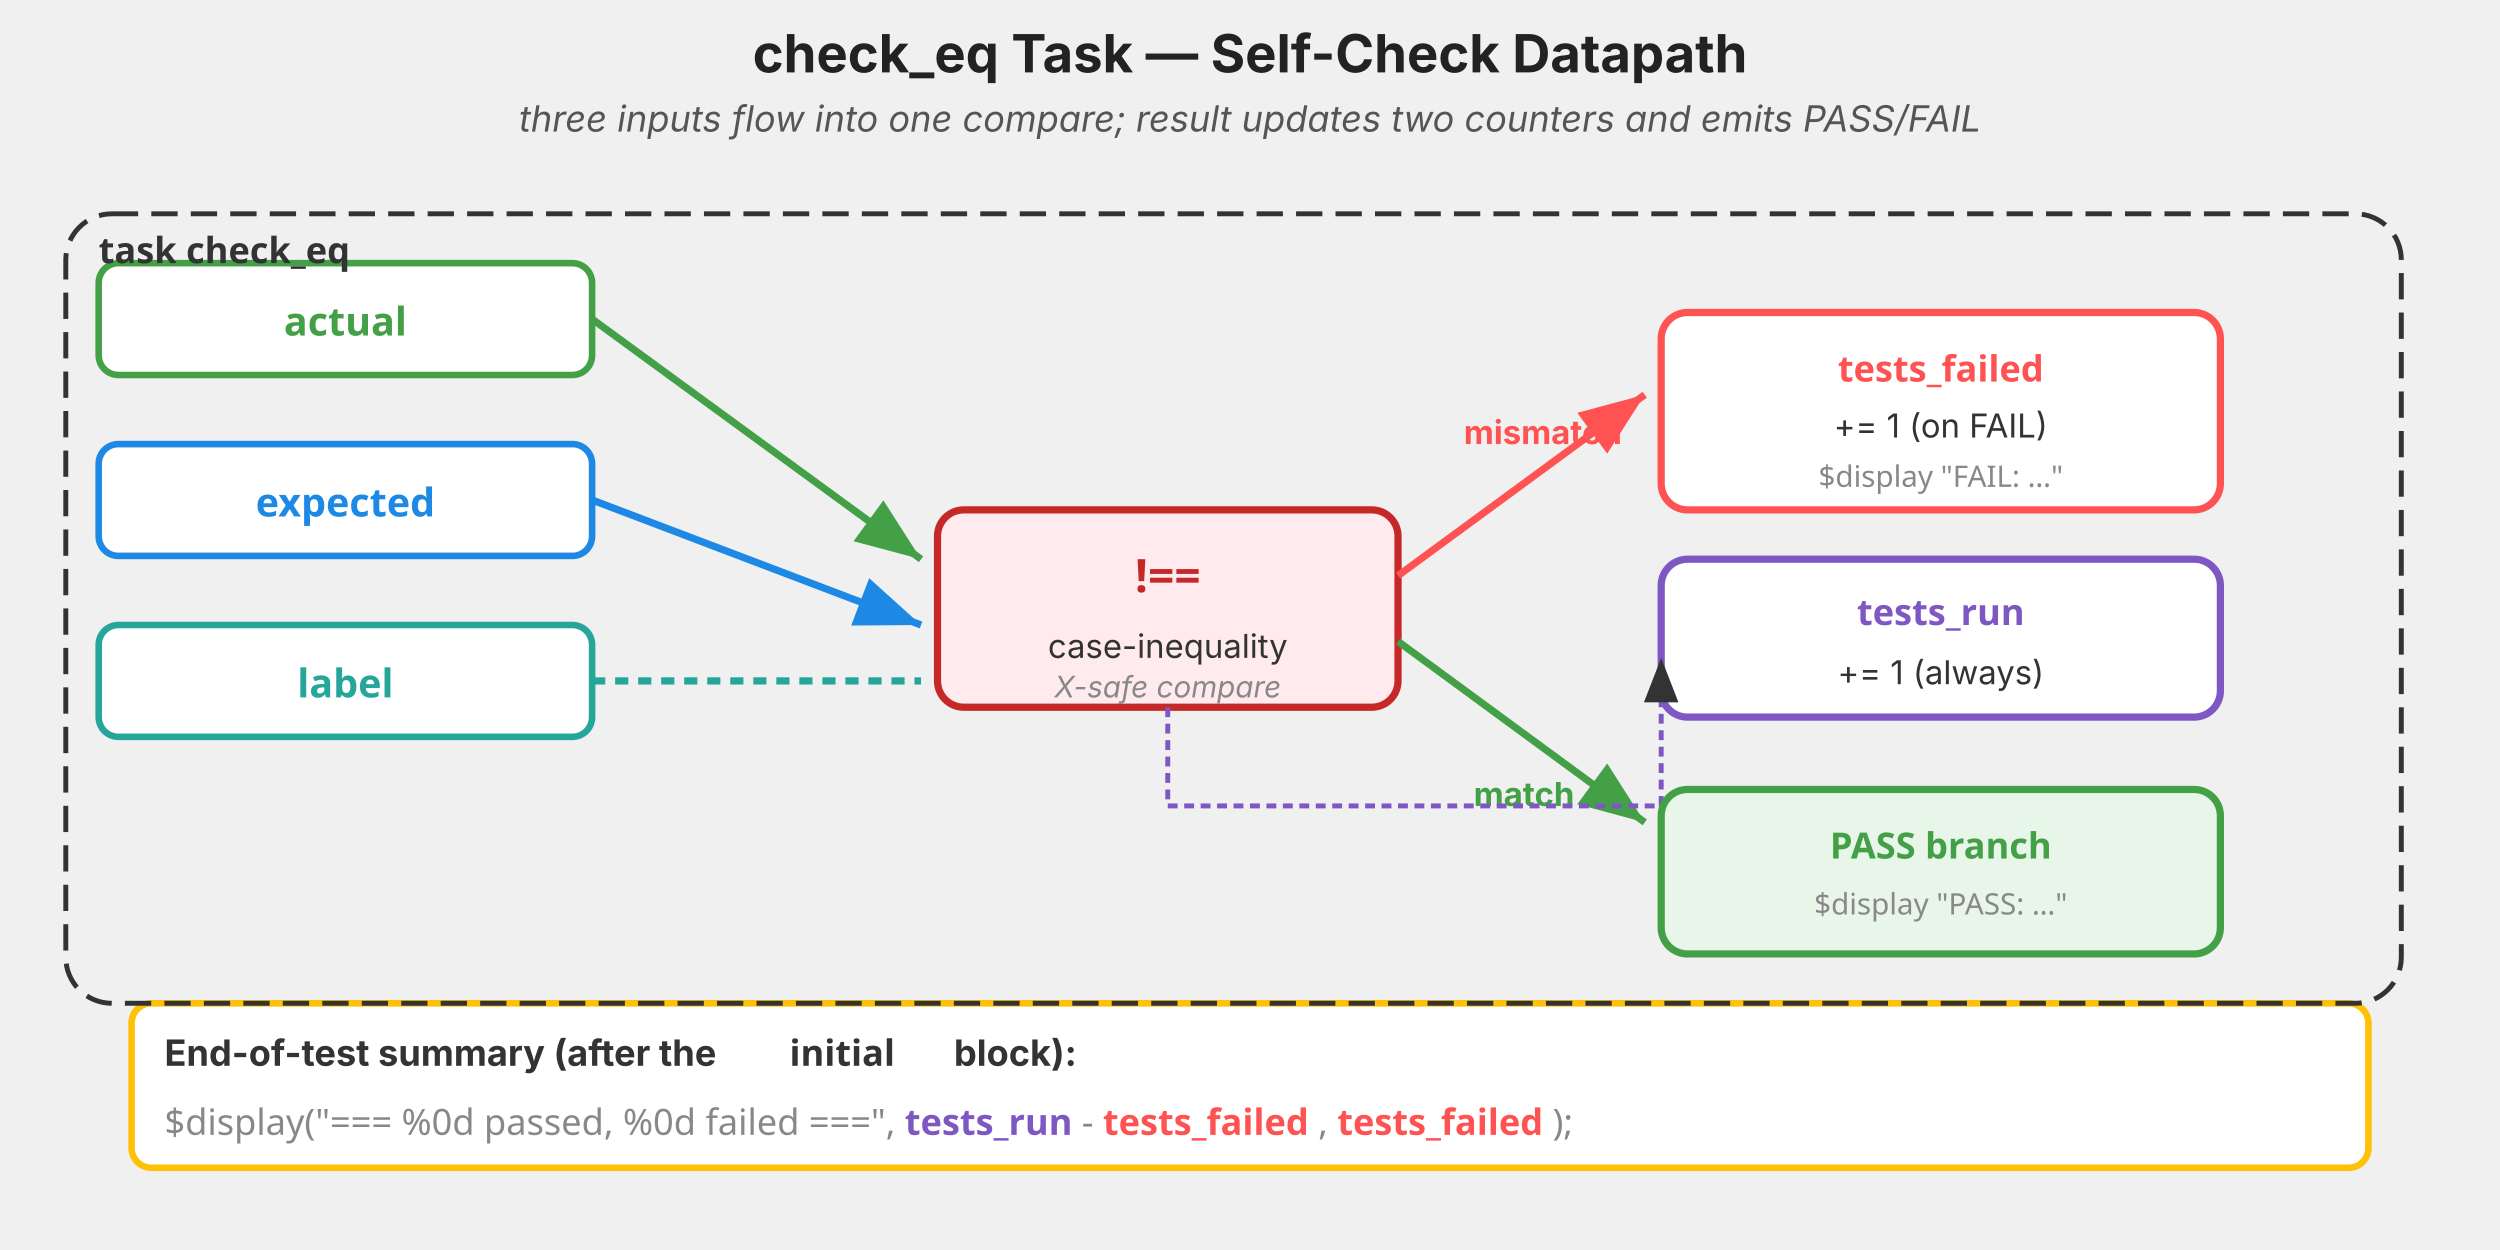
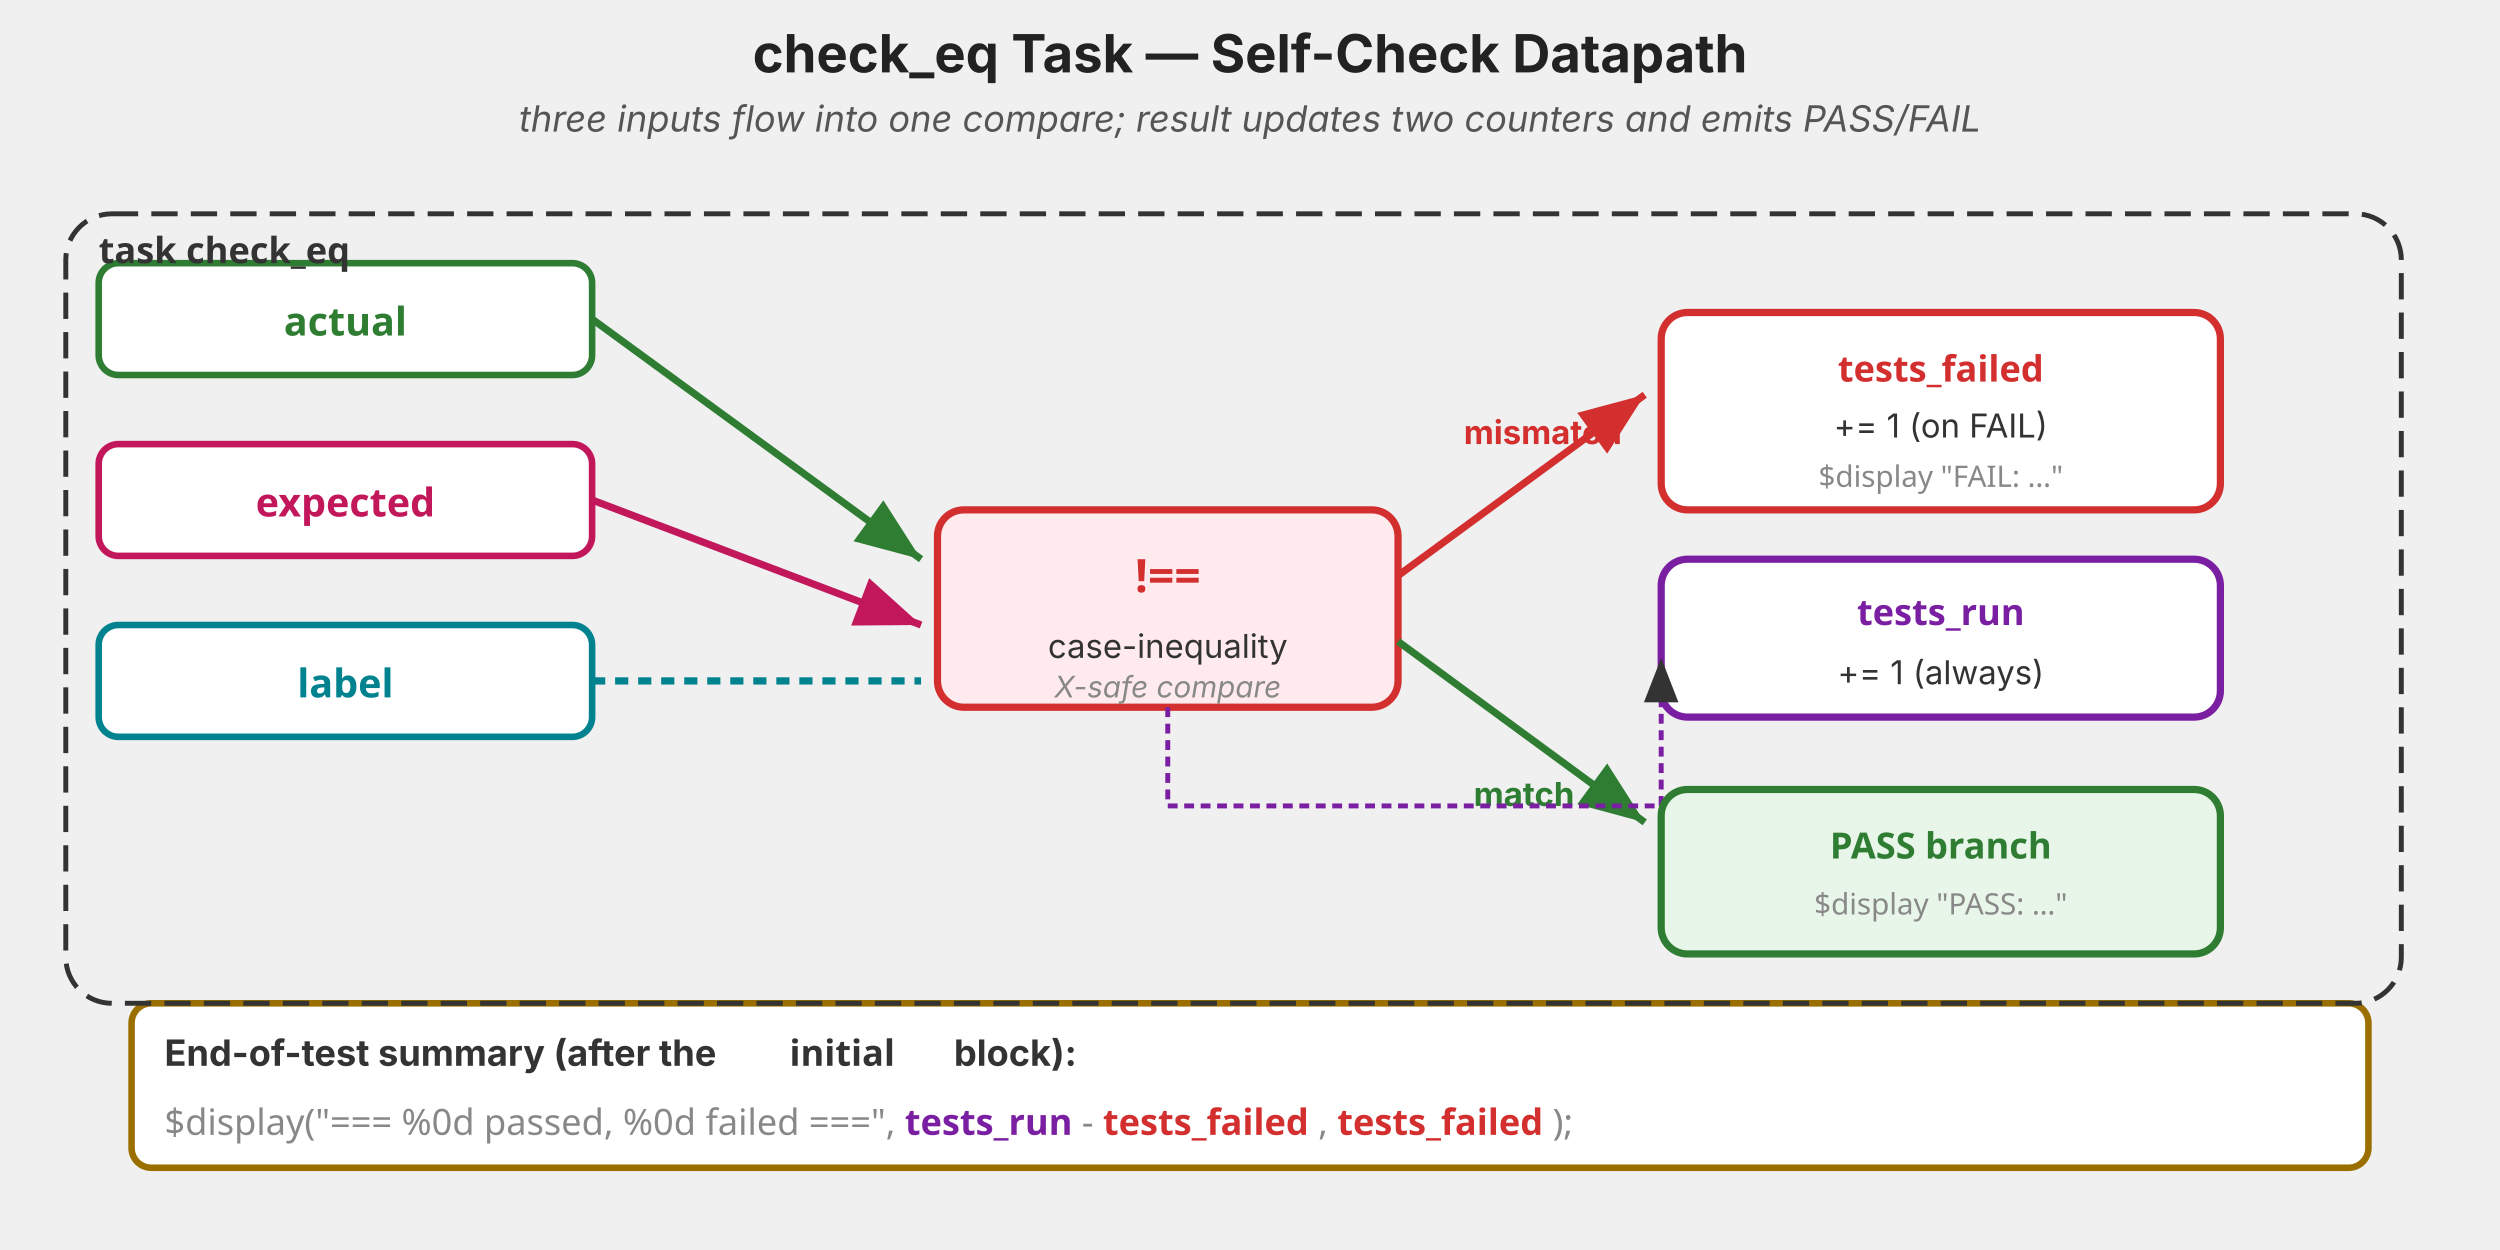
<svg xmlns="http://www.w3.org/2000/svg" viewBox="0 0 760 380" font-family="Inter, sans-serif">
  <defs>
    <marker id="arrA" markerWidth="9" markerHeight="7" refX="9" refY="3.5" orient="auto">
-       <path d="M0,0 L9,3.5 L0,7 Z" fill="#43A047" />
+       <path d="M0,0 L9,3.5 L0,7 Z" fill="#2E7D32" />
    </marker>
    <marker id="arrE" markerWidth="9" markerHeight="7" refX="9" refY="3.5" orient="auto">
-       <path d="M0,0 L9,3.5 L0,7 Z" fill="#1E88E5" />
+       <path d="M0,0 L9,3.5 L0,7 Z" fill="#C2185B" />
    </marker>
    <marker id="arrL" markerWidth="9" markerHeight="7" refX="9" refY="3.5" orient="auto">
-       <path d="M0,0 L9,3.5 L0,7 Z" fill="#26A69A" />
+       <path d="M0,0 L9,3.5 L0,7 Z" fill="#00838F" />
    </marker>
    <marker id="arrCt" markerWidth="9" markerHeight="7" refX="9" refY="3.5" orient="auto">
-       <path d="M0,0 L9,3.5 L0,7 Z" fill="#FF5252" />
+       <path d="M0,0 L9,3.5 L0,7 Z" fill="#D32F2F" />
    </marker>
    <marker id="arrK" markerWidth="9" markerHeight="7" refX="9" refY="3.5" orient="auto">
      <path d="M0,0 L9,3.5 L0,7 Z" fill="#333" />
    </marker>
  </defs>
  <text x="380" y="22" text-anchor="middle" font-size="16" font-weight="700" fill="#222">check_eq Task — Self-Check Datapath</text>
  <text x="380" y="40" text-anchor="middle" font-size="11" fill="#555" font-style="italic">three inputs flow into one compare; result updates two counters and emits PASS/FAIL</text>
-   <rect x="30" y="80" width="150" height="34" rx="6" fill="#fff" stroke="#43A047" stroke-width="2" />
-   <text x="105" y="102" text-anchor="middle" font-size="12" font-weight="700" fill="#43A047" font-family="JetBrains Mono">actual</text>
-   <line x1="180" y1="97" x2="280" y2="170" stroke="#43A047" stroke-width="2.2" marker-end="url(#arrA)" />
-   <rect x="30" y="135" width="150" height="34" rx="6" fill="#fff" stroke="#1E88E5" stroke-width="2" />
-   <text x="105" y="157" text-anchor="middle" font-size="12" font-weight="700" fill="#1E88E5" font-family="JetBrains Mono">expected</text>
-   <line x1="180" y1="152" x2="280" y2="190" stroke="#1E88E5" stroke-width="2.2" marker-end="url(#arrE)" />
-   <rect x="30" y="190" width="150" height="34" rx="6" fill="#fff" stroke="#26A69A" stroke-width="2" />
-   <text x="105" y="212" text-anchor="middle" font-size="12" font-weight="700" fill="#26A69A" font-family="JetBrains Mono">label</text>
-   <line x1="180" y1="207" x2="280" y2="207" stroke="#26A69A" stroke-width="2.2" stroke-dasharray="4,3" />
-   <rect x="285" y="155" width="140" height="60" rx="8" fill="#FFEBEE" stroke="#C62828" stroke-width="2.2" />
-   <text x="355" y="180" text-anchor="middle" font-size="14" font-weight="700" fill="#C62828" font-family="JetBrains Mono">!==</text>
+   <rect x="30" y="80" width="150" height="34" rx="6" fill="#fff" stroke="#2E7D32" stroke-width="2" />
+   <text x="105" y="102" text-anchor="middle" font-size="12" font-weight="700" fill="#2E7D32" font-family="JetBrains Mono">actual</text>
+   <line x1="180" y1="97" x2="280" y2="170" stroke="#2E7D32" stroke-width="2.2" marker-end="url(#arrA)" />
+   <rect x="30" y="135" width="150" height="34" rx="6" fill="#fff" stroke="#C2185B" stroke-width="2" />
+   <text x="105" y="157" text-anchor="middle" font-size="12" font-weight="700" fill="#C2185B" font-family="JetBrains Mono">expected</text>
+   <line x1="180" y1="152" x2="280" y2="190" stroke="#C2185B" stroke-width="2.2" marker-end="url(#arrE)" />
+   <rect x="30" y="190" width="150" height="34" rx="6" fill="#fff" stroke="#00838F" stroke-width="2" />
+   <text x="105" y="212" text-anchor="middle" font-size="12" font-weight="700" fill="#00838F" font-family="JetBrains Mono">label</text>
+   <line x1="180" y1="207" x2="280" y2="207" stroke="#00838F" stroke-width="2.2" stroke-dasharray="4,3" />
+   <rect x="285" y="155" width="140" height="60" rx="8" fill="#FFEBEE" stroke="#D32F2F" stroke-width="2.2" />
+   <text x="355" y="180" text-anchor="middle" font-size="14" font-weight="700" fill="#D32F2F" font-family="JetBrains Mono">!==</text>
  <text x="355" y="200" text-anchor="middle" font-size="10" fill="#333">case-inequality</text>
  <text x="355" y="212" text-anchor="middle" font-size="9" fill="#888" font-style="italic">X-safe compare</text>
-   <line x1="425" y1="175" x2="500" y2="120" stroke="#FF5252" stroke-width="2.2" marker-end="url(#arrCt)" />
-   <text x="445" y="135" font-size="10" font-weight="700" fill="#FF5252">mismatch</text>
-   <line x1="425" y1="195" x2="500" y2="250" stroke="#43A047" stroke-width="2.2" marker-end="url(#arrA)" />
-   <text x="448" y="245" font-size="10" font-weight="700" fill="#43A047">match</text>
-   <rect x="505" y="95" width="170" height="60" rx="8" fill="#fff" stroke="#FF5252" stroke-width="2.2" />
-   <text x="590" y="116" text-anchor="middle" font-size="11" font-weight="700" fill="#FF5252" font-family="JetBrains Mono">tests_failed</text>
+   <line x1="425" y1="175" x2="500" y2="120" stroke="#D32F2F" stroke-width="2.2" marker-end="url(#arrCt)" />
+   <text x="445" y="135" font-size="10" font-weight="700" fill="#D32F2F">mismatch</text>
+   <line x1="425" y1="195" x2="500" y2="250" stroke="#2E7D32" stroke-width="2.2" marker-end="url(#arrA)" />
+   <text x="448" y="245" font-size="10" font-weight="700" fill="#2E7D32">match</text>
+   <rect x="505" y="95" width="170" height="60" rx="8" fill="#fff" stroke="#D32F2F" stroke-width="2.2" />
+   <text x="590" y="116" text-anchor="middle" font-size="11" font-weight="700" fill="#D32F2F" font-family="JetBrains Mono">tests_failed</text>
  <text x="590" y="133" text-anchor="middle" font-size="10" fill="#333">+= 1 (on FAIL)</text>
  <text x="590" y="148" text-anchor="middle" font-size="9" font-family="JetBrains Mono" fill="#888">$display "FAIL: …"</text>
-   <rect x="505" y="170" width="170" height="48" rx="8" fill="#fff" stroke="#7E57C2" stroke-width="2.2" />
-   <text x="590" y="190" text-anchor="middle" font-size="11" font-weight="700" fill="#7E57C2" font-family="JetBrains Mono">tests_run</text>
+   <rect x="505" y="170" width="170" height="48" rx="8" fill="#fff" stroke="#7B1FA2" stroke-width="2.2" />
+   <text x="590" y="190" text-anchor="middle" font-size="11" font-weight="700" fill="#7B1FA2" font-family="JetBrains Mono">tests_run</text>
  <text x="590" y="208" text-anchor="middle" font-size="10" fill="#333">+= 1 (always)</text>
-   <line x1="355" y1="215" x2="355" y2="245" stroke="#7E57C2" stroke-width="1.5" stroke-dasharray="3,2" />
-   <line x1="355" y1="245" x2="505" y2="245" stroke="#7E57C2" stroke-width="1.5" stroke-dasharray="3,2" />
-   <line x1="505" y1="245" x2="505" y2="200" stroke="#7E57C2" stroke-width="1.5" stroke-dasharray="3,2" marker-end="url(#arrK)" />
-   <rect x="505" y="240" width="170" height="50" rx="8" fill="#E8F5E9" stroke="#43A047" stroke-width="2.2" />
-   <text x="590" y="261" text-anchor="middle" font-size="11" font-weight="700" fill="#43A047" font-family="JetBrains Mono">PASS branch</text>
+   <line x1="355" y1="215" x2="355" y2="245" stroke="#7B1FA2" stroke-width="1.5" stroke-dasharray="3,2" />
+   <line x1="355" y1="245" x2="505" y2="245" stroke="#7B1FA2" stroke-width="1.5" stroke-dasharray="3,2" />
+   <line x1="505" y1="245" x2="505" y2="200" stroke="#7B1FA2" stroke-width="1.5" stroke-dasharray="3,2" marker-end="url(#arrK)" />
+   <rect x="505" y="240" width="170" height="50" rx="8" fill="#E8F5E9" stroke="#2E7D32" stroke-width="2.2" />
+   <text x="590" y="261" text-anchor="middle" font-size="11" font-weight="700" fill="#2E7D32" font-family="JetBrains Mono">PASS branch</text>
  <text x="590" y="278" text-anchor="middle" font-size="9" font-family="JetBrains Mono" fill="#888">$display "PASS: …"</text>
-   <rect x="40" y="305" width="680" height="50" rx="6" fill="#fff" stroke="#FFC107" stroke-width="2" />
+   <rect x="40" y="305" width="680" height="50" rx="6" fill="#fff" stroke="#9A6F00" stroke-width="2" />
  <text x="50" y="324" font-size="11" font-weight="700" fill="#333">End-of-test summary (after the </text>
  <text x="240" y="324" font-size="11" font-weight="700" fill="#333" font-family="JetBrains Mono">initial</text>
  <text x="290" y="324" font-size="11" font-weight="700" fill="#333"> block):</text>
  <text x="50" y="345" font-size="11" font-family="JetBrains Mono" fill="#333">
    <tspan fill="#888">$display("=== %0d passed, %0d failed ===", </tspan>
-     <tspan fill="#7E57C2" font-weight="700">tests_run</tspan>
+     <tspan fill="#7B1FA2" font-weight="700">tests_run</tspan>
    <tspan fill="#888"> - </tspan>
-     <tspan fill="#FF5252" font-weight="700">tests_failed</tspan>
+     <tspan fill="#D32F2F" font-weight="700">tests_failed</tspan>
    <tspan fill="#888">, </tspan>
-     <tspan fill="#FF5252" font-weight="700">tests_failed</tspan>
+     <tspan fill="#D32F2F" font-weight="700">tests_failed</tspan>
    <tspan fill="#888">);</tspan>
  </text>
  <rect x="20" y="65" width="710" height="240" rx="14" fill="none" stroke="#333" stroke-width="1.5" stroke-dasharray="8,4" />
  <text x="30" y="80" font-size="11" font-family="JetBrains Mono" font-weight="700" fill="#333">task check_eq</text>
</svg>
